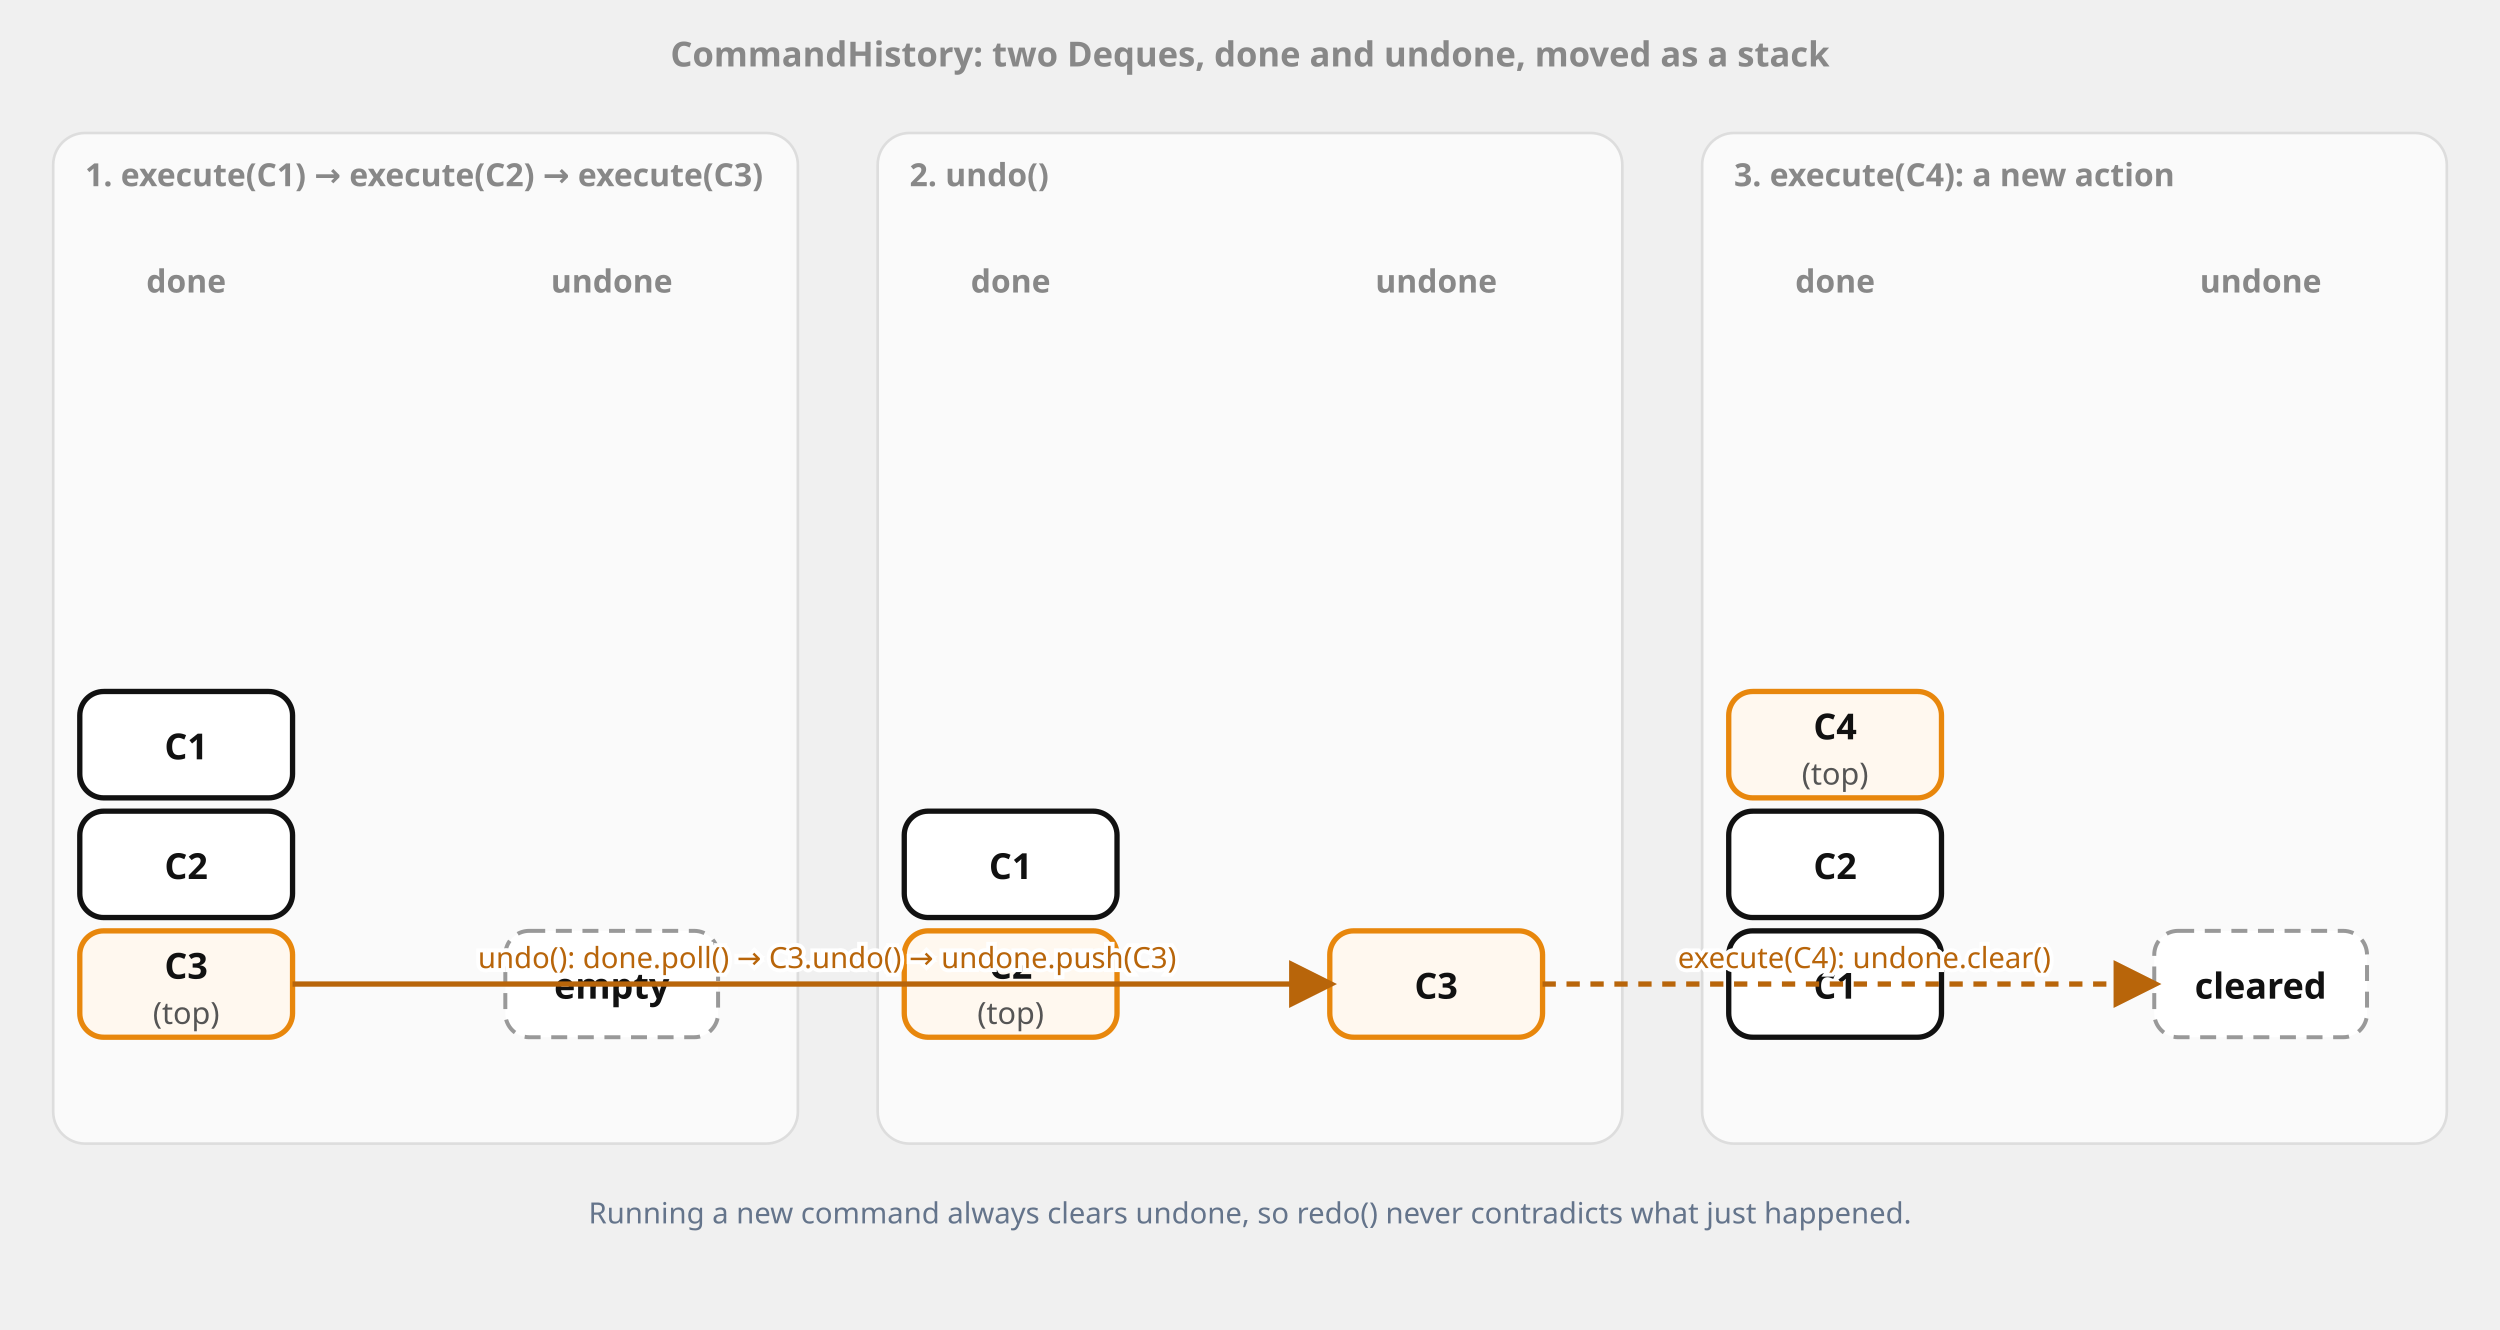
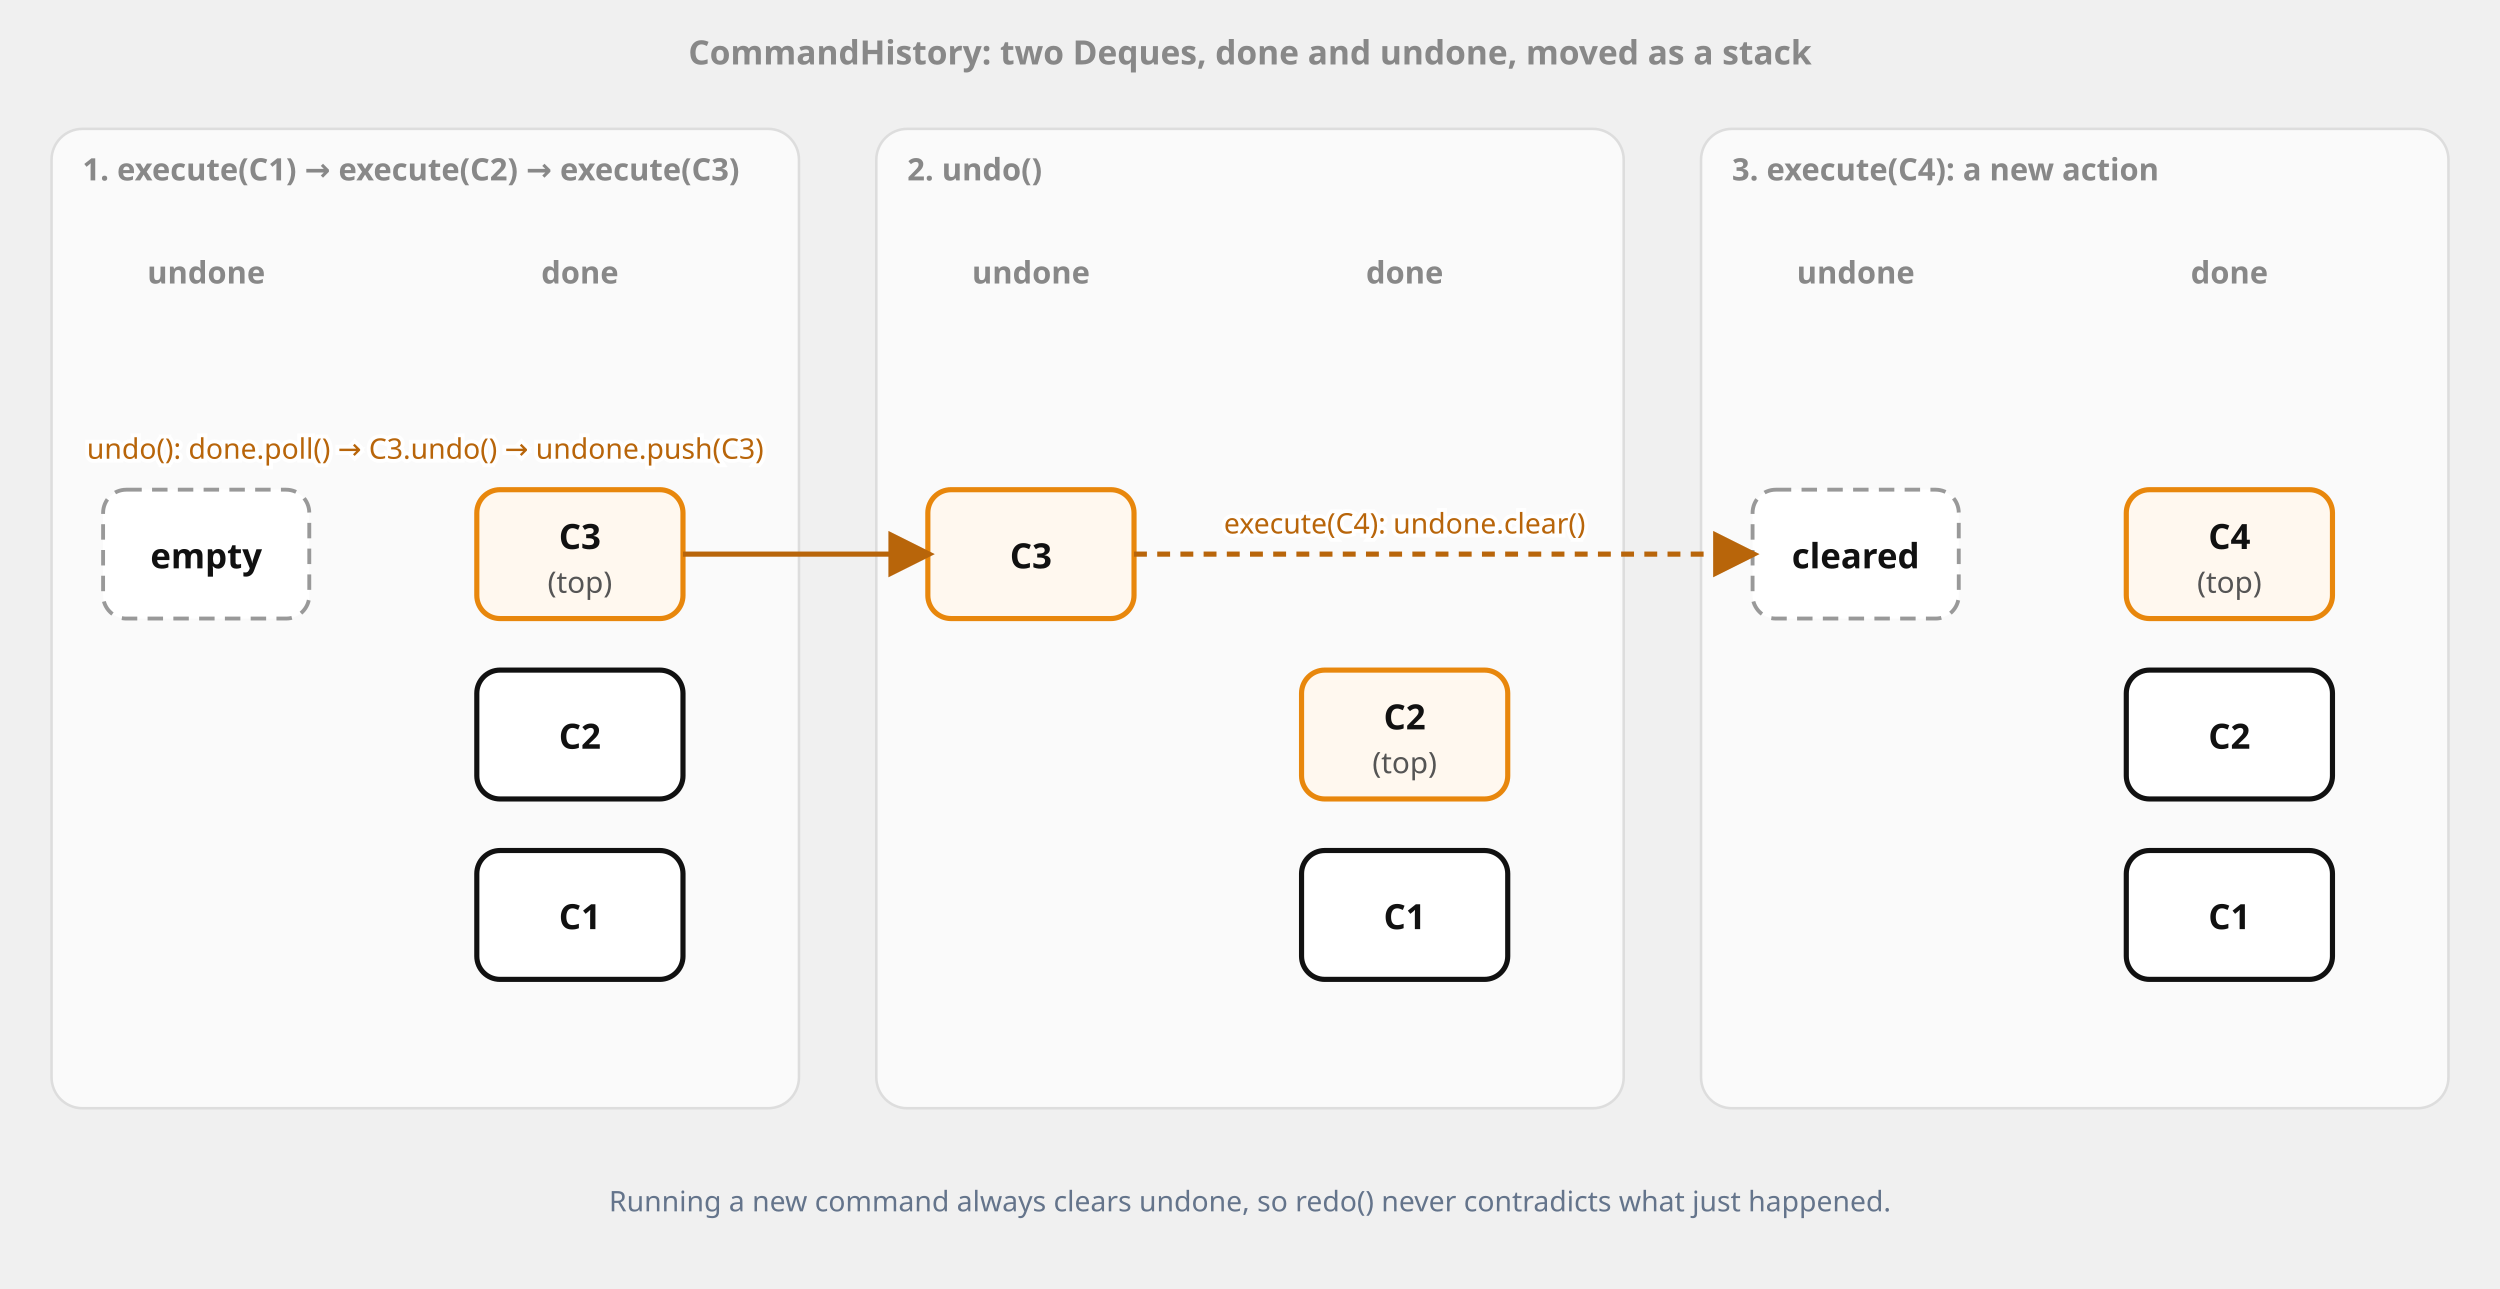
- <svg xmlns="http://www.w3.org/2000/svg" viewBox="0 0 940 500" font-family="'Red Hat Text', system-ui, sans-serif" role="img">
+ <svg xmlns="http://www.w3.org/2000/svg" viewBox="0 0 970 500" font-family="'Red Hat Text', system-ui, sans-serif" role="img">
  <defs>
    <marker id="a" viewBox="0 0 10 10" refX="8.5" refY="5" markerWidth="9" markerHeight="9" orient="auto-start-reverse">
      <path d="M0,0 L10,5 L0,10 z" fill="#555" />
    </marker>
    <marker id="am" viewBox="0 0 10 10" refX="8.5" refY="5" markerWidth="9" markerHeight="9" orient="auto-start-reverse">
      <path d="M0,0 L10,5 L0,10 z" fill="#b8650a" />
    </marker>
  </defs>
-   <rect x="20" y="50" width="280" height="380" rx="12" fill="#fafafa" stroke="#ddd" />
+   <rect x="20" y="50" width="290" height="380" rx="12" fill="#fafafa" stroke="#ddd" />
  <text x="32" y="70" font-size="12" font-weight="700" fill="#888">1. execute(C1) → execute(C2) → execute(C3)</text>
-   <rect x="330" y="50" width="280" height="380" rx="12" fill="#fafafa" stroke="#ddd" />
-   <text x="342" y="70" font-size="12" font-weight="700" fill="#888">2. undo()</text>
-   <rect x="640" y="50" width="280" height="380" rx="12" fill="#fafafa" stroke="#ddd" />
-   <text x="652" y="70" font-size="12" font-weight="700" fill="#888">3. execute(C4): a new action</text>
-   <rect x="30" y="260" width="80" height="40" rx="9" fill="#ffffff" stroke="#111111" stroke-width="2" />
-   <text x="70.0" y="285.5" font-size="13.5" font-weight="700" fill="#111111" text-anchor="middle">C1</text>
-   <rect x="30" y="305" width="80" height="40" rx="9" fill="#ffffff" stroke="#111111" stroke-width="2" />
-   <text x="70.0" y="330.5" font-size="13.5" font-weight="700" fill="#111111" text-anchor="middle">C2</text>
-   <rect x="30" y="350" width="80" height="40" rx="9" fill="#fff8ef" stroke="#e8870c" stroke-width="2" />
-   <text x="70.0" y="368.0" font-size="13.5" font-weight="700" fill="#111111" text-anchor="middle">C3</text>
-   <text x="70.0" y="385.0" font-size="11.5" fill="#555555" text-anchor="middle">(top)</text>
-   <rect x="190" y="350" width="80" height="40" rx="9" fill="#ffffff" stroke="#999999" stroke-width="1.5" stroke-dasharray="6 4" />
-   <text x="230.0" y="375.5" font-size="13.5" font-weight="700" fill="#111111" text-anchor="middle">empty</text>
-   <rect x="340" y="305" width="80" height="40" rx="9" fill="#ffffff" stroke="#111111" stroke-width="2" />
-   <text x="380.0" y="330.5" font-size="13.5" font-weight="700" fill="#111111" text-anchor="middle">C1</text>
-   <rect x="340" y="350" width="80" height="40" rx="9" fill="#fff8ef" stroke="#e8870c" stroke-width="2" />
-   <text x="380.0" y="368.0" font-size="13.5" font-weight="700" fill="#111111" text-anchor="middle">C2</text>
-   <text x="380.0" y="385.0" font-size="11.5" fill="#555555" text-anchor="middle">(top)</text>
-   <rect x="500" y="350" width="80" height="40" rx="9" fill="#fff8ef" stroke="#e8870c" stroke-width="2" />
-   <text x="540.0" y="375.5" font-size="13.5" font-weight="700" fill="#111111" text-anchor="middle">C3</text>
-   <rect x="650" y="260" width="80" height="40" rx="9" fill="#fff8ef" stroke="#e8870c" stroke-width="2" />
-   <text x="690.0" y="278.0" font-size="13.5" font-weight="700" fill="#111111" text-anchor="middle">C4</text>
-   <text x="690.0" y="295.0" font-size="11.5" fill="#555555" text-anchor="middle">(top)</text>
-   <rect x="650" y="305" width="80" height="40" rx="9" fill="#ffffff" stroke="#111111" stroke-width="2" />
-   <text x="690.0" y="330.5" font-size="13.5" font-weight="700" fill="#111111" text-anchor="middle">C2</text>
-   <rect x="650" y="350" width="80" height="40" rx="9" fill="#ffffff" stroke="#111111" stroke-width="2" />
-   <text x="690.0" y="375.5" font-size="13.5" font-weight="700" fill="#111111" text-anchor="middle">C1</text>
-   <rect x="810" y="350" width="80" height="40" rx="9" fill="#ffffff" stroke="#999999" stroke-width="1.5" stroke-dasharray="6 4" />
-   <text x="850.0" y="375.5" font-size="13.5" font-weight="700" fill="#111111" text-anchor="middle">cleared</text>
-   <path d="M110,370 L500,370" fill="none" stroke="#b8650a" stroke-width="2" marker-end="url(#am)" />
-   <text x="311.0" y="364.0" font-size="11" fill="#ffffff" stroke="#ffffff" stroke-width="3" paint-order="stroke" text-anchor="middle">undo(): done.poll() → C3.undo() → undone.push(C3)</text>
-   <text x="311.0" y="364.0" font-size="11" fill="#b8650a" text-anchor="middle">undo(): done.poll() → C3.undo() → undone.push(C3)</text>
-   <path d="M580,370 L810,370" fill="none" stroke="#b8650a" stroke-width="2" stroke-dasharray="5 4" marker-end="url(#am)" />
-   <text x="701.0" y="364.0" font-size="11" fill="#ffffff" stroke="#ffffff" stroke-width="3" paint-order="stroke" text-anchor="middle">execute(C4): undone.clear()</text>
-   <text x="701.0" y="364.0" font-size="11" fill="#b8650a" text-anchor="middle">execute(C4): undone.clear()</text>
-   <text x="470" y="25" font-size="13" fill="#888" text-anchor="middle" font-weight="700">CommandHistory: two Deques, done and undone, moved as a stack</text>
-   <text x="70" y="110" font-size="12" fill="#888" text-anchor="middle" font-weight="700">done</text>
-   <text x="230" y="110" font-size="12" fill="#888" text-anchor="middle" font-weight="700">undone</text>
-   <text x="380" y="110" font-size="12" fill="#888" text-anchor="middle" font-weight="700">done</text>
-   <text x="540" y="110" font-size="12" fill="#888" text-anchor="middle" font-weight="700">undone</text>
-   <text x="690" y="110" font-size="12" fill="#888" text-anchor="middle" font-weight="700">done</text>
-   <text x="850" y="110" font-size="12" fill="#888" text-anchor="middle" font-weight="700">undone</text>
-   <text x="470" y="460" font-size="11" fill="#64748b" text-anchor="middle">Running a new command always clears undone, so redo() never contradicts what just happened.</text>
+   <rect x="340" y="50" width="290" height="380" rx="12" fill="#fafafa" stroke="#ddd" />
+   <text x="352" y="70" font-size="12" font-weight="700" fill="#888">2. undo()</text>
+   <rect x="660" y="50" width="290" height="380" rx="12" fill="#fafafa" stroke="#ddd" />
+   <text x="672" y="70" font-size="12" font-weight="700" fill="#888">3. execute(C4): a new action</text>
+   <rect x="185" y="190" width="80" height="50" rx="9" fill="#fff8ef" stroke="#e8870c" stroke-width="2" />
+   <text x="225.0" y="213.0" font-size="13.5" font-weight="700" fill="#111111" text-anchor="middle">C3</text>
+   <text x="225.0" y="230.0" font-size="11.5" fill="#555555" text-anchor="middle">(top)</text>
+   <rect x="185" y="260" width="80" height="50" rx="9" fill="#ffffff" stroke="#111111" stroke-width="2" />
+   <text x="225.0" y="290.5" font-size="13.5" font-weight="700" fill="#111111" text-anchor="middle">C2</text>
+   <rect x="185" y="330" width="80" height="50" rx="9" fill="#ffffff" stroke="#111111" stroke-width="2" />
+   <text x="225.0" y="360.5" font-size="13.5" font-weight="700" fill="#111111" text-anchor="middle">C1</text>
+   <rect x="40" y="190" width="80" height="50" rx="9" fill="#ffffff" stroke="#999999" stroke-width="1.5" stroke-dasharray="6 4" />
+   <text x="80.0" y="220.5" font-size="13.5" font-weight="700" fill="#111111" text-anchor="middle">empty</text>
+   <rect x="505" y="260" width="80" height="50" rx="9" fill="#fff8ef" stroke="#e8870c" stroke-width="2" />
+   <text x="545.0" y="283.0" font-size="13.5" font-weight="700" fill="#111111" text-anchor="middle">C2</text>
+   <text x="545.0" y="300.0" font-size="11.5" fill="#555555" text-anchor="middle">(top)</text>
+   <rect x="505" y="330" width="80" height="50" rx="9" fill="#ffffff" stroke="#111111" stroke-width="2" />
+   <text x="545.0" y="360.5" font-size="13.5" font-weight="700" fill="#111111" text-anchor="middle">C1</text>
+   <rect x="360" y="190" width="80" height="50" rx="9" fill="#fff8ef" stroke="#e8870c" stroke-width="2" />
+   <text x="400.0" y="220.5" font-size="13.5" font-weight="700" fill="#111111" text-anchor="middle">C3</text>
+   <rect x="825" y="190" width="80" height="50" rx="9" fill="#fff8ef" stroke="#e8870c" stroke-width="2" />
+   <text x="865.0" y="213.0" font-size="13.5" font-weight="700" fill="#111111" text-anchor="middle">C4</text>
+   <text x="865.0" y="230.0" font-size="11.5" fill="#555555" text-anchor="middle">(top)</text>
+   <rect x="825" y="260" width="80" height="50" rx="9" fill="#ffffff" stroke="#111111" stroke-width="2" />
+   <text x="865.0" y="290.5" font-size="13.5" font-weight="700" fill="#111111" text-anchor="middle">C2</text>
+   <rect x="825" y="330" width="80" height="50" rx="9" fill="#ffffff" stroke="#111111" stroke-width="2" />
+   <text x="865.0" y="360.5" font-size="13.5" font-weight="700" fill="#111111" text-anchor="middle">C1</text>
+   <rect x="680" y="190" width="80" height="50" rx="9" fill="#ffffff" stroke="#999999" stroke-width="1.5" stroke-dasharray="6 4" />
+   <text x="720.0" y="220.5" font-size="13.5" font-weight="700" fill="#111111" text-anchor="middle">cleared</text>
+   <path d="M265,215 L360,215" fill="none" stroke="#b8650a" stroke-width="2" marker-end="url(#am)" />
+   <text x="165.0" y="178.0" font-size="11" fill="#ffffff" stroke="#ffffff" stroke-width="3" paint-order="stroke" text-anchor="middle">undo(): done.poll() → C3.undo() → undone.push(C3)</text>
+   <text x="165.0" y="178.0" font-size="11" fill="#b8650a" text-anchor="middle">undo(): done.poll() → C3.undo() → undone.push(C3)</text>
+   <path d="M440,215 L680,215" fill="none" stroke="#b8650a" stroke-width="2" stroke-dasharray="5 4" marker-end="url(#am)" />
+   <text x="545.0" y="207.0" font-size="11" fill="#ffffff" stroke="#ffffff" stroke-width="3" paint-order="stroke" text-anchor="middle">execute(C4): undone.clear()</text>
+   <text x="545.0" y="207.0" font-size="11" fill="#b8650a" text-anchor="middle">execute(C4): undone.clear()</text>
+   <text x="485" y="25" font-size="13" fill="#888" text-anchor="middle" font-weight="700">CommandHistory: two Deques, done and undone, moved as a stack</text>
+   <text x="225" y="110" font-size="12" fill="#888" text-anchor="middle" font-weight="700">done</text>
+   <text x="80" y="110" font-size="12" fill="#888" text-anchor="middle" font-weight="700">undone</text>
+   <text x="545" y="110" font-size="12" fill="#888" text-anchor="middle" font-weight="700">done</text>
+   <text x="400" y="110" font-size="12" fill="#888" text-anchor="middle" font-weight="700">undone</text>
+   <text x="865" y="110" font-size="12" fill="#888" text-anchor="middle" font-weight="700">done</text>
+   <text x="720" y="110" font-size="12" fill="#888" text-anchor="middle" font-weight="700">undone</text>
+   <text x="485" y="470" font-size="11" fill="#64748b" text-anchor="middle">Running a new command always clears undone, so redo() never contradicts what just happened.</text>
</svg>
